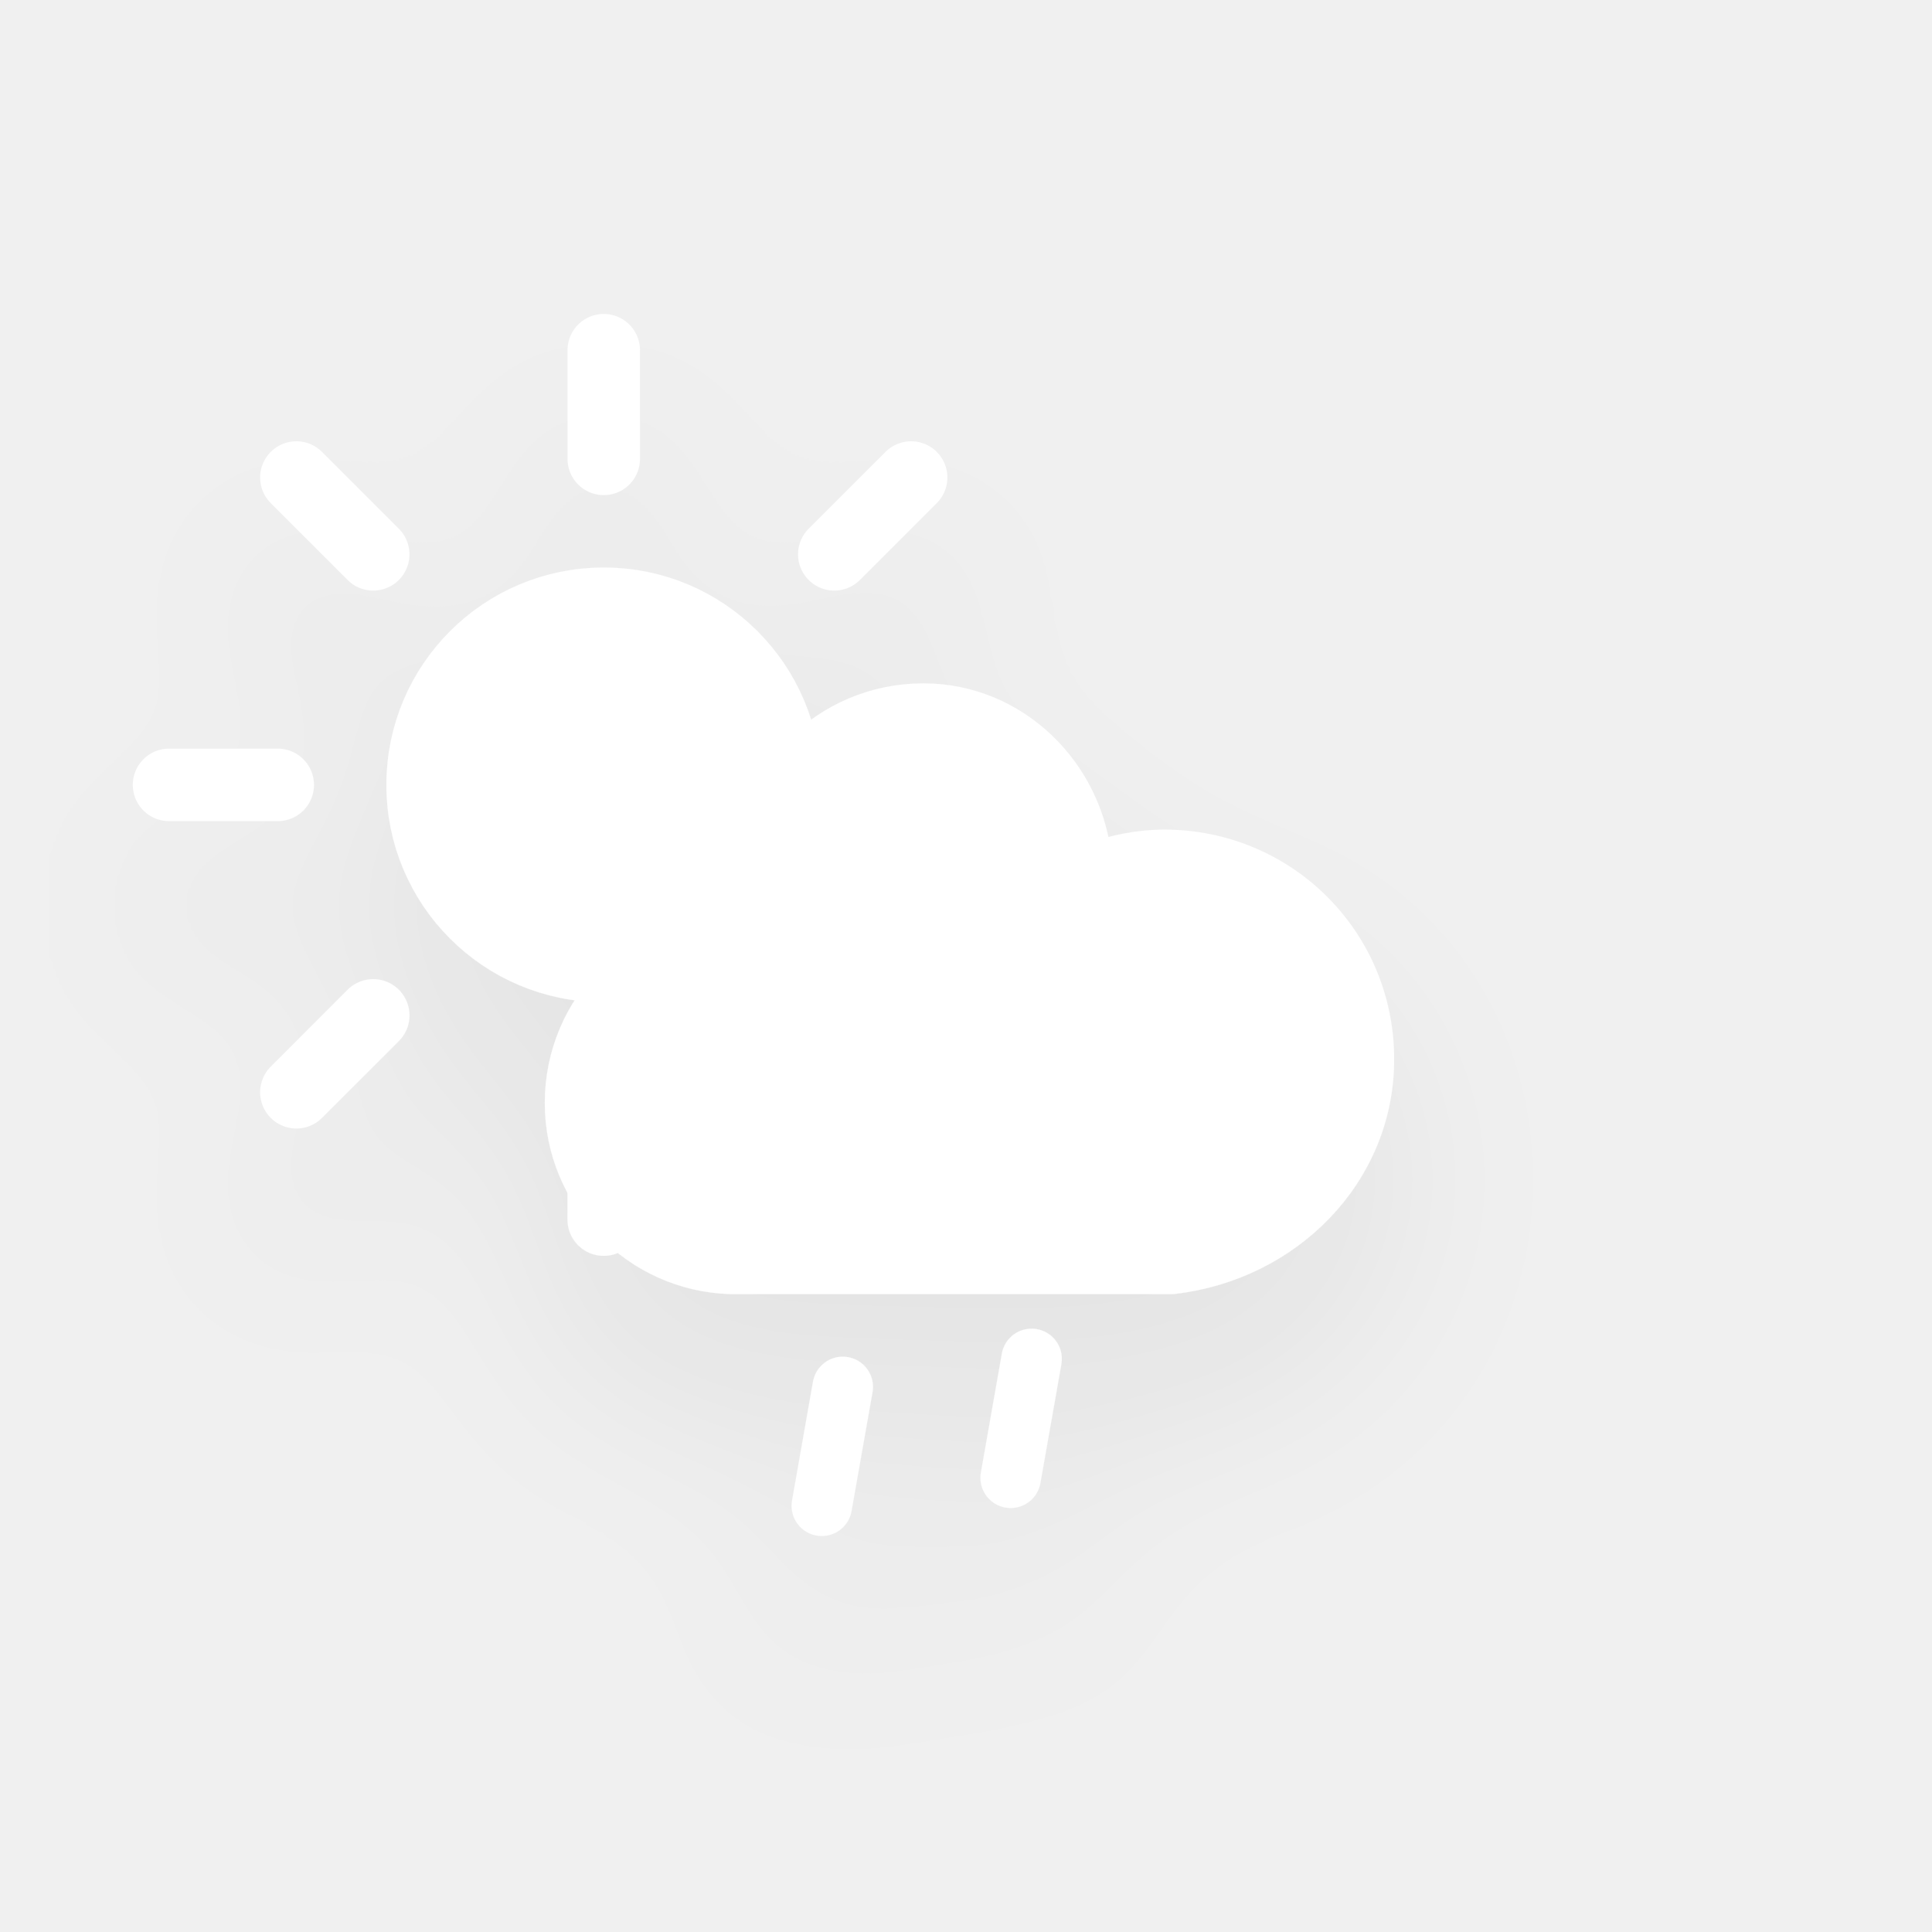
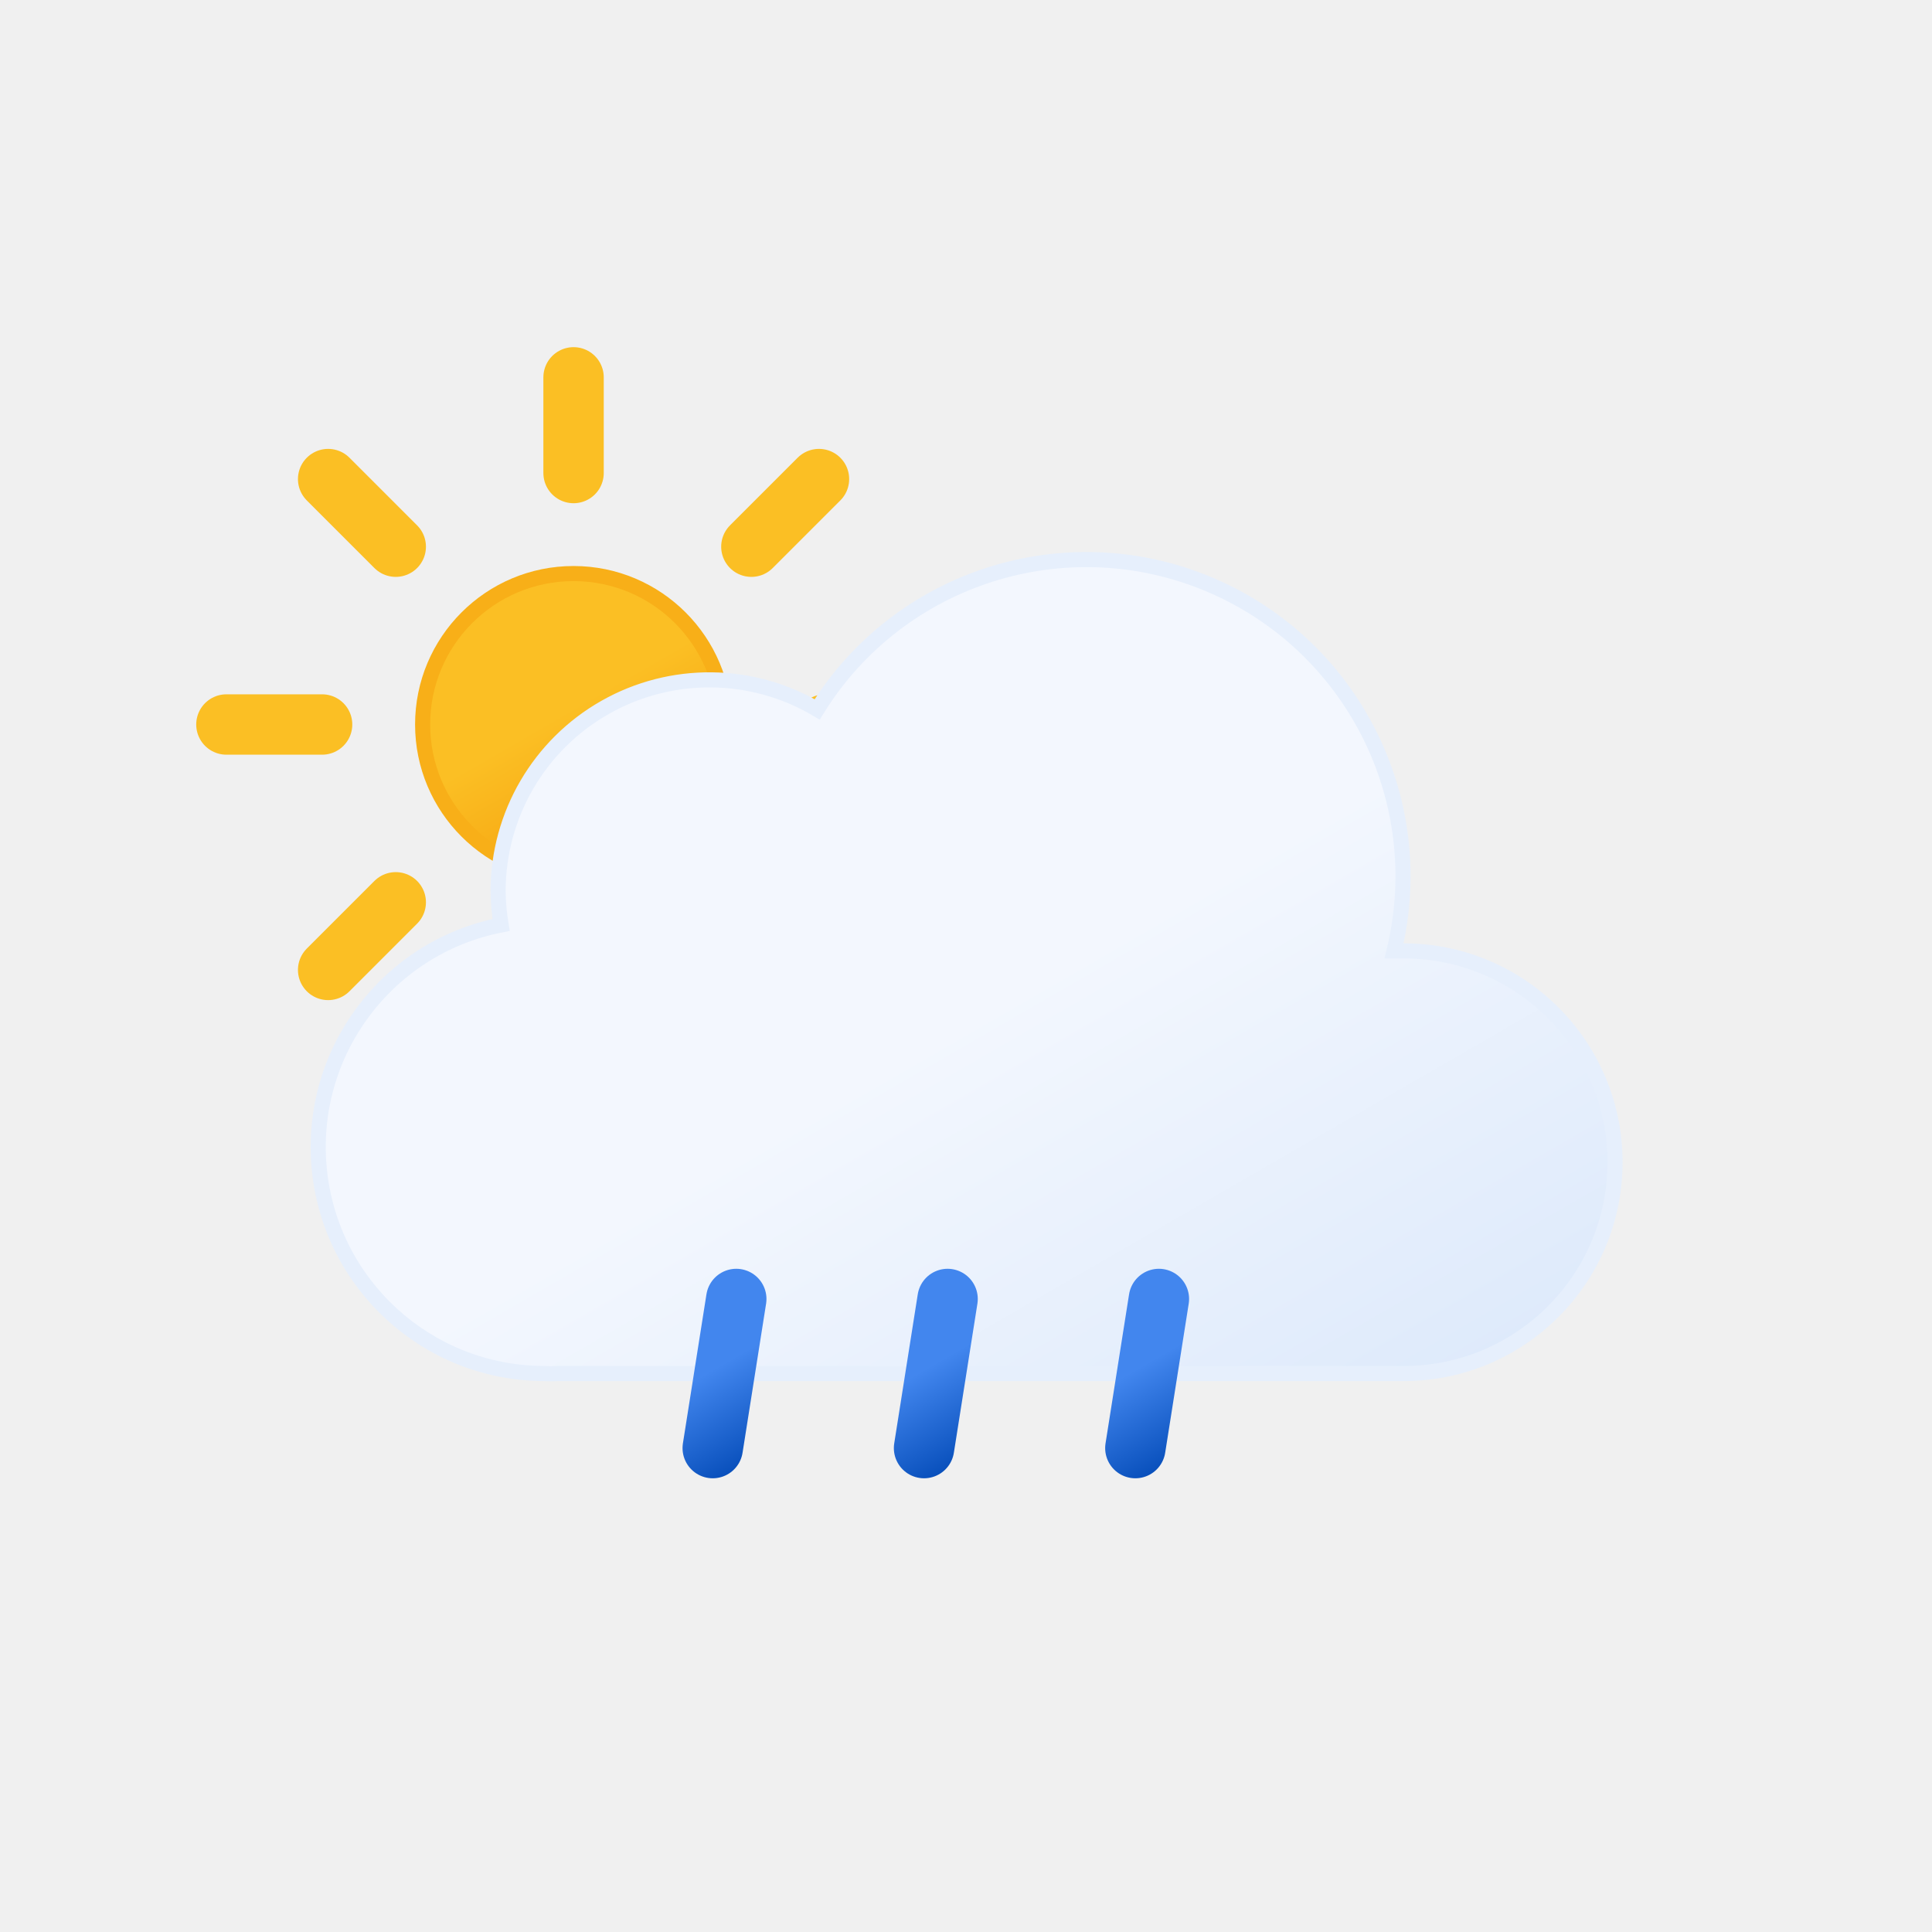
- <svg xmlns="http://www.w3.org/2000/svg" version="1.1" width="64" height="64" viewbox="0 0 64 64">
+ <svg xmlns="http://www.w3.org/2000/svg" xmlns:xlink="http://www.w3.org/1999/xlink" viewBox="0 0 64 64">
  <defs>
-     <filter id="blur" width="200%" height="200%">
-       <feGaussianBlur in="SourceAlpha" stdDeviation="3" />
-       <feOffset dx="0" dy="4" result="offsetblur" />
-       <feComponentTransfer>
-         <feFuncA type="linear" slope="0.05" />
-       </feComponentTransfer>
-       <feMerge>
-         <feMergeNode />
-         <feMergeNode in="SourceGraphic" />
-       </feMerge>
-     </filter>
-     <style type="text/css">
- /*
- ** SUN
- */
- @keyframes am-weather-sun {
-   0% {
-     -webkit-transform: rotate(0deg);
-        -moz-transform: rotate(0deg);
-         -ms-transform: rotate(0deg);
-             transform: rotate(0deg);
-   }
- 
-   100% {
-     -webkit-transform: rotate(360deg);
-        -moz-transform: rotate(360deg);
-         -ms-transform: rotate(360deg);
-             transform: rotate(360deg);
-   }
- }
- 
- .am-weather-sun {
-   -webkit-animation-name: am-weather-sun;
-      -moz-animation-name: am-weather-sun;
-       -ms-animation-name: am-weather-sun;
-           animation-name: am-weather-sun;
-   -webkit-animation-duration: 9s;
-      -moz-animation-duration: 9s;
-       -ms-animation-duration: 9s;
-           animation-duration: 9s;
-   -webkit-animation-timing-function: linear;
-      -moz-animation-timing-function: linear;
-       -ms-animation-timing-function: linear;
-           animation-timing-function: linear;
-   -webkit-animation-iteration-count: infinite;
-      -moz-animation-iteration-count: infinite;
-       -ms-animation-iteration-count: infinite;
-           animation-iteration-count: infinite;
- }
- 
- /*
- ** RAIN
- */
- @keyframes am-weather-rain {
-   0% {
-     stroke-dashoffset: 0;
-   }
- 
-   100% {
-     stroke-dashoffset: -100;
-   }
- }
- 
- .am-weather-rain-1 {
-   -webkit-animation-name: am-weather-rain;
-      -moz-animation-name: am-weather-rain;
-       -ms-animation-name: am-weather-rain;
-           animation-name: am-weather-rain;
-   -webkit-animation-duration: 8s;
-      -moz-animation-duration: 8s;
-       -ms-animation-duration: 8s;
-           animation-duration: 8s;
-   -webkit-animation-timing-function: linear;
-      -moz-animation-timing-function: linear;
-       -ms-animation-timing-function: linear;
-           animation-timing-function: linear;
-   -webkit-animation-iteration-count: infinite;
-      -moz-animation-iteration-count: infinite;
-       -ms-animation-iteration-count: infinite;
-           animation-iteration-count: infinite;
- }
- 
- .am-weather-rain-2 {
-   -webkit-animation-name: am-weather-rain;
-      -moz-animation-name: am-weather-rain;
-       -ms-animation-name: am-weather-rain;
-           animation-name: am-weather-rain;
-   -webkit-animation-delay: 0.25s;
-      -moz-animation-delay: 0.25s;
-       -ms-animation-delay: 0.25s;
-           animation-delay: 0.25s;
-   -webkit-animation-duration: 8s;
-      -moz-animation-duration: 8s;
-       -ms-animation-duration: 8s;
-           animation-duration: 8s;
-   -webkit-animation-timing-function: linear;
-      -moz-animation-timing-function: linear;
-       -ms-animation-timing-function: linear;
-           animation-timing-function: linear;
-   -webkit-animation-iteration-count: infinite;
-      -moz-animation-iteration-count: infinite;
-       -ms-animation-iteration-count: infinite;
-           animation-iteration-count: infinite;
- }
-         </style>
+     <linearGradient id="a" x1="16.5" y1="19.67" x2="21.5" y2="28.33" gradientUnits="userSpaceOnUse">
+       <stop offset="0" stop-color="#fbbf24" />
+       <stop offset="0.45" stop-color="#fbbf24" />
+       <stop offset="1" stop-color="#f59e0b" />
+     </linearGradient>
+     <linearGradient id="b" x1="22.56" y1="21.96" x2="39.2" y2="50.8" gradientUnits="userSpaceOnUse">
+       <stop offset="0" stop-color="#f3f7fe" />
+       <stop offset="0.45" stop-color="#f3f7fe" />
+       <stop offset="1" stop-color="#deeafb" />
+     </linearGradient>
+     <linearGradient id="c" x1="22.53" y1="42.95" x2="25.47" y2="48.05" gradientUnits="userSpaceOnUse">
+       <stop offset="0" stop-color="#4286ee" />
+       <stop offset="0.45" stop-color="#4286ee" />
+       <stop offset="1" stop-color="#0950bc" />
+     </linearGradient>
+     <linearGradient id="d" x1="29.53" y1="42.95" x2="32.47" y2="48.05" xlink:href="#c" />
+     <linearGradient id="e" x1="36.53" y1="42.95" x2="39.47" y2="48.05" xlink:href="#c" />
  </defs>
-   <g filter="url(#blur)" id="rainy-1">
-     <g transform="translate(20,10)">
-       <g transform="translate(0,16), scale(1.2)">
-         <g class="am-weather-sun">
-           <g>
-             <line fill="none" stroke="white" stroke-linecap="round" stroke-width="2" transform="translate(0,9)" x1="0" x2="0" y1="0" y2="3" />
-           </g>
-           <g transform="rotate(45)">
-             <line fill="none" stroke="white" stroke-linecap="round" stroke-width="2" transform="translate(0,9)" x1="0" x2="0" y1="0" y2="3" />
-           </g>
-           <g transform="rotate(90)">
-             <line fill="none" stroke="white" stroke-linecap="round" stroke-width="2" transform="translate(0,9)" x1="0" x2="0" y1="0" y2="3" />
-           </g>
-           <g transform="rotate(135)">
-             <line fill="none" stroke="white" stroke-linecap="round" stroke-width="2" transform="translate(0,9)" x1="0" x2="0" y1="0" y2="3" />
-           </g>
-           <g transform="rotate(180)">
-             <line fill="none" stroke="white" stroke-linecap="round" stroke-width="2" transform="translate(0,9)" x1="0" x2="0" y1="0" y2="3" />
-           </g>
-           <g transform="rotate(225)">
-             <line fill="none" stroke="white" stroke-linecap="round" stroke-width="2" transform="translate(0,9)" x1="0" x2="0" y1="0" y2="3" />
-           </g>
-           <g transform="rotate(270)">
-             <line fill="none" stroke="white" stroke-linecap="round" stroke-width="2" transform="translate(0,9)" x1="0" x2="0" y1="0" y2="3" />
-           </g>
-           <g transform="rotate(315)">
-             <line fill="none" stroke="white" stroke-linecap="round" stroke-width="2" transform="translate(0,9)" x1="0" x2="0" y1="0" y2="3" />
-           </g>
-         </g>
-         <circle cx="0" cy="0" fill="white" r="5" stroke="white" stroke-width="2" />
-       </g>
-       <g>
-         <path d="M47.7,35.4c0-4.6-3.7-8.2-8.2-8.2c-1,0-1.9,0.2-2.8,0.5c-0.3-3.4-3.1-6.2-6.6-6.2c-3.7,0-6.7,3-6.7,6.7c0,0.8,0.2,1.6,0.4,2.3    c-0.3-0.1-0.7-0.1-1-0.1c-3.7,0-6.7,3-6.7,6.7c0,3.6,2.9,6.6,6.5,6.7l17.2,0C44.2,43.3,47.7,39.8,47.7,35.4z" fill="white" stroke="white" stroke-linejoin="round" stroke-width="1.5" transform="translate(-15,-5), scale(0.85)" />
-       </g>
-     </g>
-     <g transform="translate(34,46), rotate(10)">
-       <line class="am-weather-rain-1" fill="none" stroke="white" stroke-dasharray="4,7" stroke-linecap="round" stroke-width="2" transform="translate(-6,1)" x1="0" x2="0" y1="0" y2="8" />
-       <line class="am-weather-rain-2" fill="none" stroke="white" stroke-dasharray="4,7" stroke-linecap="round" stroke-width="2" transform="translate(0,-1)" x1="0" x2="0" y1="0" y2="8" />
-     </g>
-   </g>
+   <circle cx="19" cy="24" r="5" stroke="#f8af18" stroke-miterlimit="10" stroke-width="0.5" fill="url(#a)" />
+   <path d="M19,15.67V12.5m0,23V32.33m5.89-14.22,2.24-2.24M10.87,32.13l2.24-2.24m0-11.78-2.24-2.24M27.13,32.13l-2.24-2.24M7.5,24h3.17M30.5,24H27.33" fill="none" stroke="#fbbf24" stroke-linecap="round" stroke-miterlimit="10" stroke-width="2">
+     <animateTransform attributeName="transform" type="rotate" values="0 19 24; 360 19 24" dur="45s" repeatCount="indefinite" />
+   </path>
+   <path d="M46.5,31.5l-.32,0a10.49,10.49,0,0,0-19.11-8,7,7,0,0,0-10.57,6,7.21,7.21,0,0,0,.1,1.14A7.5,7.5,0,0,0,18,45.5a4.19,4.19,0,0,0,.5,0v0h28a7,7,0,0,0,0-14Z" stroke="#e6effc" stroke-miterlimit="10" stroke-width="0.5" fill="url(#b)" />
+   <line x1="24.39" y1="43.03" x2="23.61" y2="47.97" fill="none" stroke-linecap="round" stroke-miterlimit="10" stroke-width="2" stroke="url(#c)">
+     <animateTransform attributeName="transform" type="translate" values="1 -5; -2 10" dur="0.7s" repeatCount="indefinite" />
+     <animate attributeName="opacity" values="0;1;1;0" dur="0.7s" repeatCount="indefinite" />
+   </line>
+   <line x1="31.39" y1="43.03" x2="30.61" y2="47.97" fill="none" stroke-linecap="round" stroke-miterlimit="10" stroke-width="2" stroke="url(#d)">
+     <animateTransform attributeName="transform" begin="-0.4s" type="translate" values="1 -5; -2 10" dur="0.7s" repeatCount="indefinite" />
+     <animate attributeName="opacity" begin="-0.4s" values="0;1;1;0" dur="0.7s" repeatCount="indefinite" />
+   </line>
+   <line x1="38.39" y1="43.03" x2="37.61" y2="47.97" fill="none" stroke-linecap="round" stroke-miterlimit="10" stroke-width="2" stroke="url(#e)">
+     <animateTransform attributeName="transform" begin="-0.2s" type="translate" values="1 -5; -2 10" dur="0.7s" repeatCount="indefinite" />
+     <animate attributeName="opacity" begin="-0.2s" values="0;1;1;0" dur="0.7s" repeatCount="indefinite" />
+   </line>
</svg>
